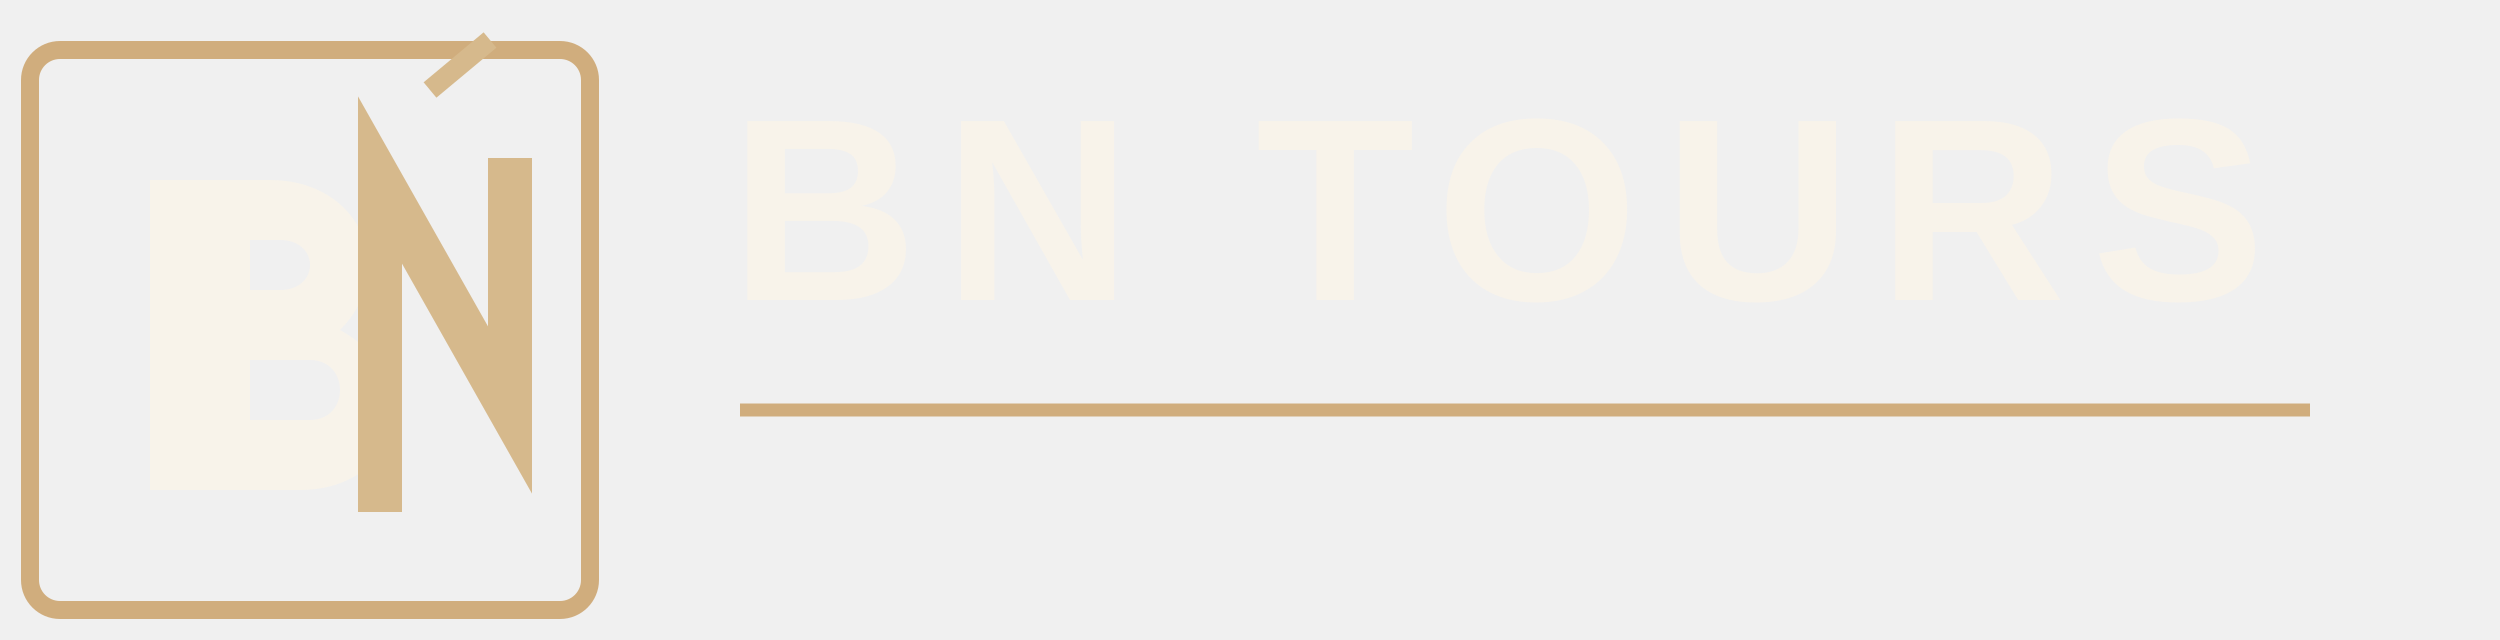
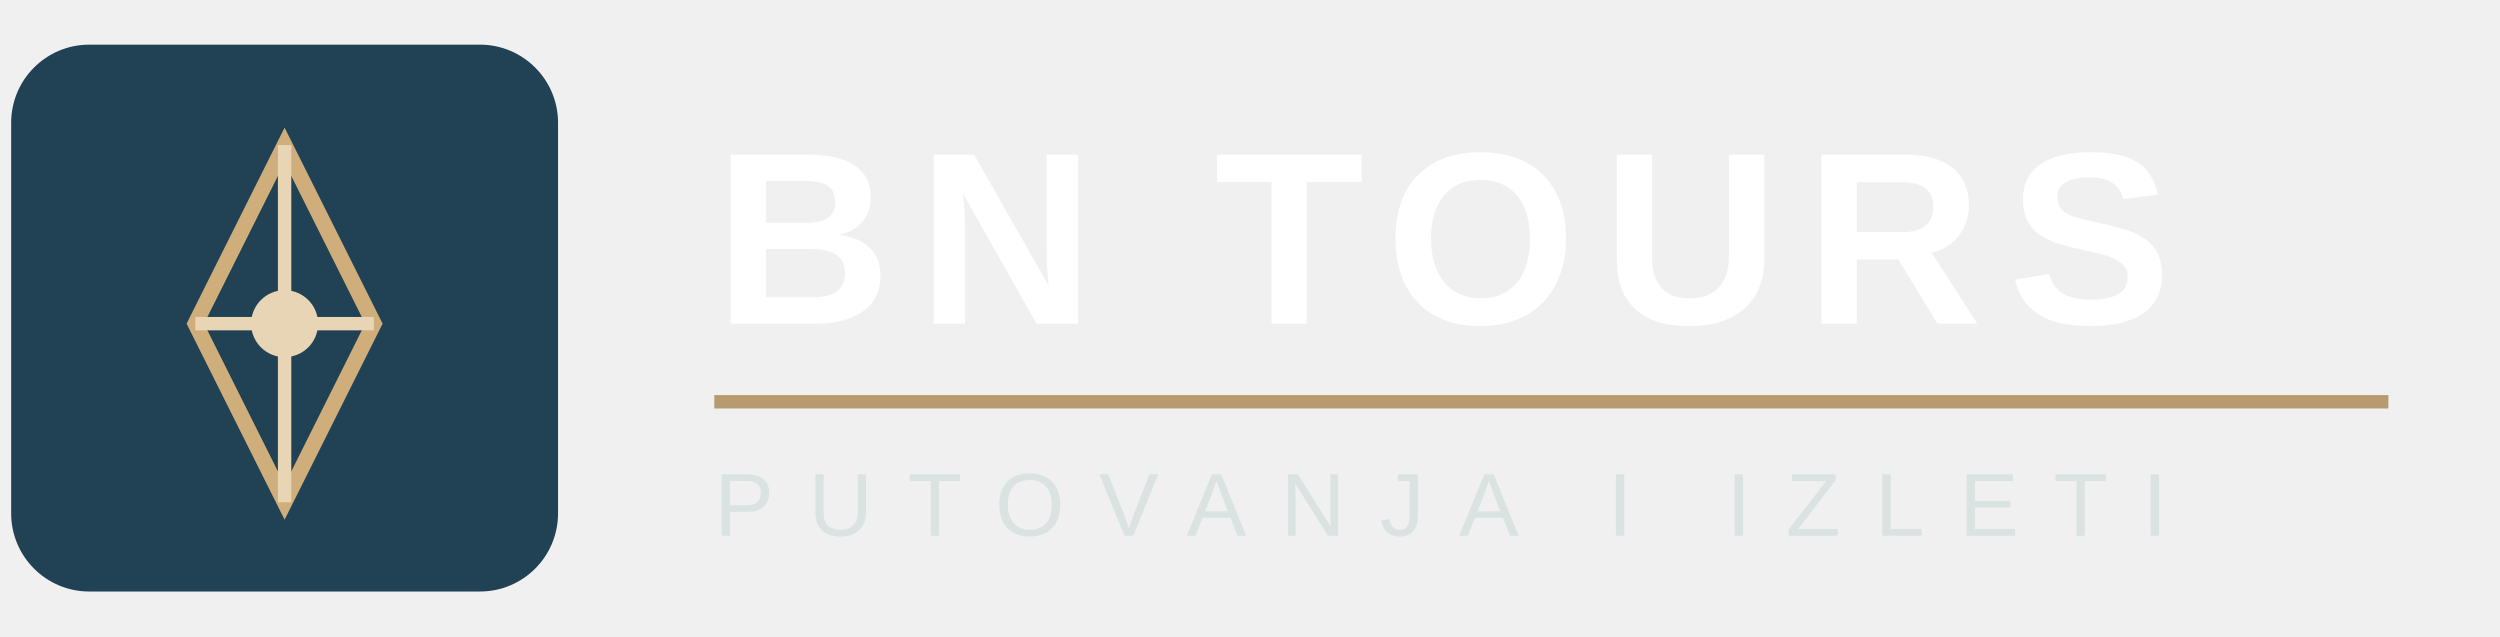
- <svg xmlns="http://www.w3.org/2000/svg" viewBox="0 0 250 64" role="img" aria-labelledby="title">
-   <g transform="translate(2 4)">
-     <rect x="1" y="1" width="56" height="56" rx="3" fill="none" stroke="#d0ad7d" stroke-width="1.8" />
-     <path d="M13 45V14h12c9 0 13 9 7 15 9 5 6 16-4 16H13Zm10-20h3c4 0 4-5 0-5h-3v5Zm0 13h6c4 0 4-6 0-6h-6v6Z" fill="#f8f3ea" />
-     <path d="M36 45V14l13 23V14" fill="none" stroke="#d6b98c" stroke-width="4.4" stroke-linecap="square" stroke-linejoin="miter" />
-     <path d="M41 5 47 0" stroke="#d6b98c" stroke-width="2" />
-   </g>
-   <g fill="#f8f3ea">
-     <text x="73" y="30" font-family="Arial,Helvetica,sans-serif" font-size="26" font-weight="700" letter-spacing="2.6">BN TOURS</text>
-     <path d="M74 41 H231" stroke="#d0ad7d" stroke-width="1.3" />
-   </g>
+ <svg xmlns="http://www.w3.org/2000/svg" width="224" height="57" viewBox="0 0 224 57">
+   <rect x="1" y="4" width="49" height="49" rx="7" fill="#204254" />
+   <path d="M25.5 13l8 16-8 16-8-16z" stroke="#d0ae7b" stroke-width="1.4" fill="none" />
+   <path d="M25.5 13v32M17.5 29h16" stroke="#e7d5b6" stroke-width="1.2" />
+   <circle cx="25.5" cy="29" r="3" fill="#e7d5b6" />
+   <text x="64" y="29" font-family="Arial,Helvetica,sans-serif" font-size="22" font-weight="700" letter-spacing="2.3" fill="#ffffff">BN TOURS</text>
+   <path d="M64 36h150" stroke="#b89a6f" stroke-width="1.2" />
+   <text x="64" y="48" font-family="Arial,sans-serif" font-size="8" letter-spacing="3.1" fill="#dae3e1">PUTOVANJA I IZLETI</text>
</svg>
